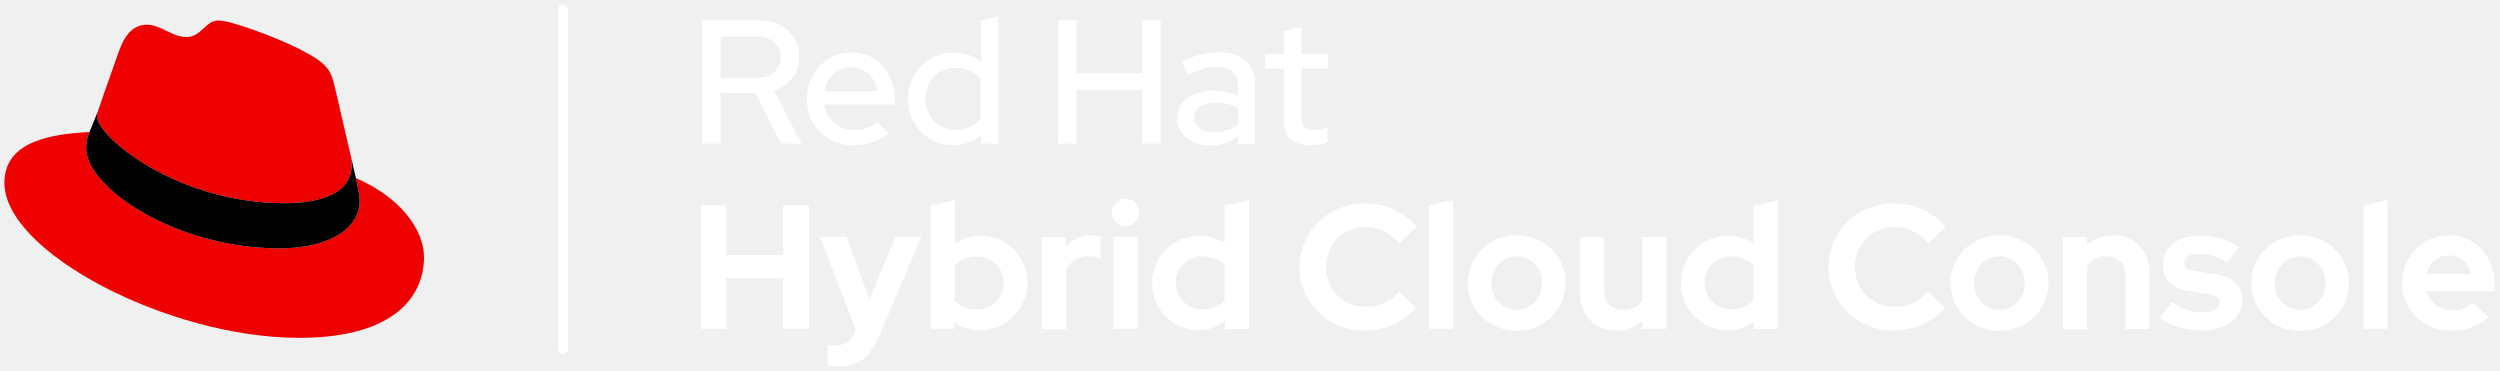
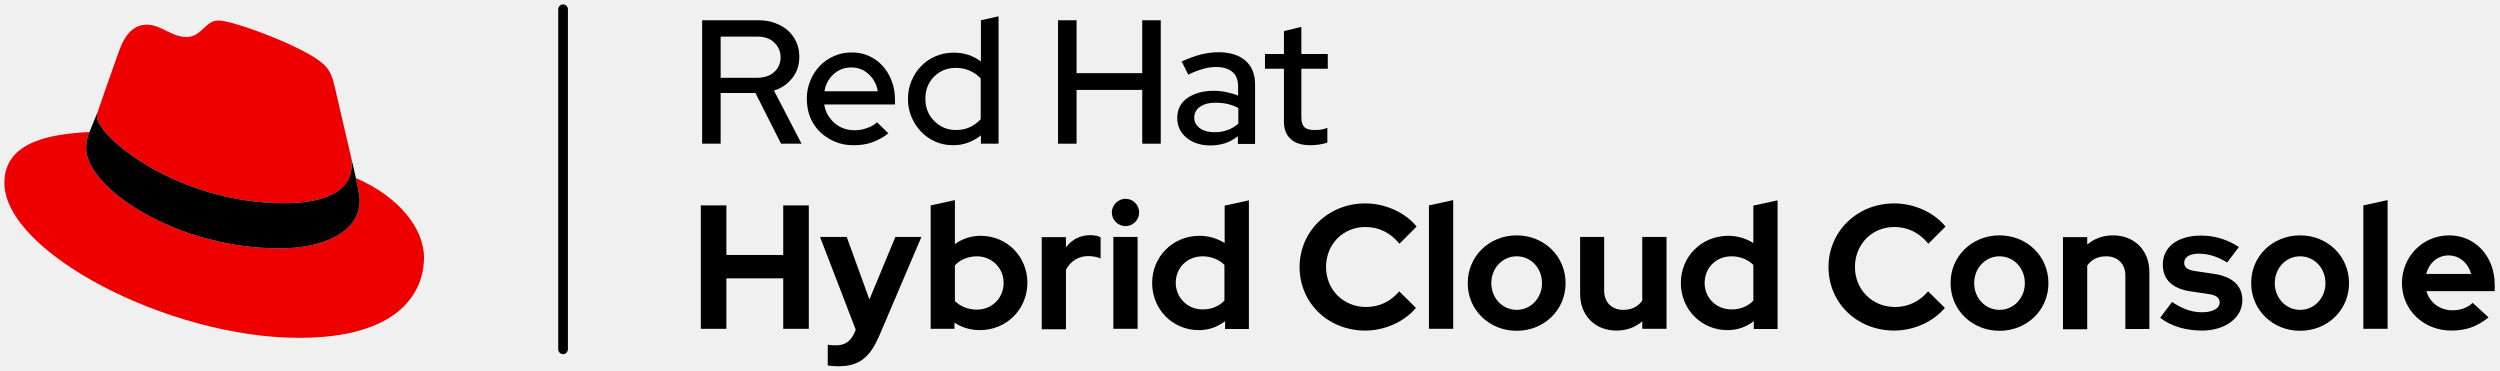
<svg xmlns="http://www.w3.org/2000/svg" version="1.1" id="Two_lines" x="0px" y="0px" viewBox="0 0 1134.4 168.3" style="enable-background:new 0 0 1134.4 168.3;" xml:space="preserve">
  <style type="text/css">
- 	.st0{fill:#FFFFFF;}
+ 	.st0{fill:#000000;}
	.st1{fill:#EE0000;}
</style>
  <g id="Two_line_logo">
    <g>
      <path class="st0" d="M318.6,65.2v-56h25.4c2.9,0,5.5,0.4,7.8,1.3c2.3,0.9,4.3,2,5.9,3.5c1.6,1.5,2.8,3.2,3.7,5.2    c0.9,2,1.3,4.2,1.3,6.6c0,3.6-1,6.8-3.1,9.5c-2.1,2.7-4.9,4.7-8.4,5.8l12.5,24.1h-9.3l-11.6-23H327v23H318.6z M343.3,16.6H327    v18.7h16.3c3.5,0,6.2-0.9,8.1-2.7c1.9-1.8,2.8-4,2.8-6.6c0-2.6-0.9-4.8-2.8-6.6C349.6,17.5,346.9,16.6,343.3,16.6z" />
      <path class="st0" d="M366.1,44.8c0-2.9,0.5-5.6,1.6-8.2c1-2.6,2.5-4.8,4.3-6.7c1.8-1.9,4-3.4,6.5-4.5c2.5-1.1,5.2-1.6,8-1.6    c2.8,0,5.4,0.5,7.8,1.6c2.4,1.1,4.5,2.6,6.2,4.5c1.7,1.9,3.1,4.1,4.1,6.8c1,2.6,1.5,5.4,1.5,8.4v2.3H374c0.5,3.4,2.1,6.1,4.6,8.4    c2.6,2.2,5.6,3.3,9.1,3.3c2,0,3.9-0.3,5.7-1c1.8-0.6,3.4-1.5,4.6-2.6l5.1,5c-2.4,1.9-4.9,3.2-7.4,4.1c-2.5,0.9-5.3,1.3-8.4,1.3    c-3,0-5.8-0.5-8.4-1.6c-2.6-1.1-4.9-2.6-6.8-4.4c-1.9-1.9-3.4-4.1-4.5-6.7C366.6,50.6,366.1,47.8,366.1,44.8z M386.3,30.6    c-3.1,0-5.8,1-8,3c-2.2,2-3.7,4.6-4.2,7.8h24.2c-0.5-3.1-1.9-5.7-4.2-7.8S389.2,30.6,386.3,30.6z" />
      <path class="st0" d="M445.1,65.2v-3.8c-1.7,1.4-3.6,2.5-5.8,3.3c-2.1,0.8-4.4,1.2-6.7,1.2c-2.9,0-5.6-0.5-8.1-1.6    c-2.5-1.1-4.7-2.6-6.5-4.5c-1.8-1.9-3.3-4.1-4.4-6.7c-1.1-2.6-1.6-5.3-1.6-8.2s0.5-5.6,1.6-8.2s2.5-4.8,4.4-6.7    c1.8-1.9,4-3.4,6.6-4.5c2.5-1.1,5.3-1.6,8.2-1.6c2.3,0,4.5,0.3,6.6,1c2.1,0.7,4,1.7,5.7,3V9.2l8-1.8v57.8H445.1z M419.9,44.8    c0,4,1.3,7.4,4,10.1c2.7,2.7,6,4.1,9.8,4.1c2.3,0,4.5-0.4,6.4-1.3c1.9-0.9,3.5-2.1,4.9-3.6V35.6c-1.3-1.4-2.9-2.6-4.9-3.5    c-2-0.9-4.1-1.3-6.4-1.3c-3.9,0-7.2,1.3-9.9,4C421.2,37.5,419.9,40.8,419.9,44.8z" />
      <path class="st0" d="M480.1,65.2v-56h8.4v24h29.8v-24h8.4v56h-8.4V40.8h-29.8v24.4H480.1z" />
      <path class="st0" d="M549.2,66c-4.4,0-8-1.2-10.8-3.5c-2.8-2.3-4.2-5.3-4.2-8.9c0-4.1,1.6-7.1,4.7-9.2c3.1-2.1,7.1-3.2,11.8-3.2    c2,0,3.9,0.2,5.8,0.6c1.9,0.4,3.7,0.9,5.3,1.6v-4.3c0-2.9-0.9-5-2.6-6.5c-1.7-1.4-4.2-2.2-7.4-2.2c-2,0-4,0.3-6,0.9    c-2.1,0.6-4.3,1.4-6.6,2.6l-3-6c2.9-1.3,5.7-2.4,8.4-3.1c2.7-0.7,5.5-1.1,8.3-1.1c5.2,0,9.3,1.3,12.2,3.8    c2.9,2.5,4.4,6.1,4.4,10.8v27h-7.8v-3.5c-1.8,1.4-3.7,2.5-5.8,3.2C553.9,65.6,551.6,66,549.2,66z M541.9,53.4c0,2,0.9,3.6,2.6,4.8    c1.7,1.2,3.9,1.8,6.6,1.8c2.1,0,4.1-0.3,5.9-1c1.8-0.6,3.4-1.6,4.9-2.9v-7.1c-1.5-0.8-3.1-1.4-4.8-1.8c-1.7-0.4-3.6-0.6-5.7-0.6    c-2.8,0-5,0.6-6.8,1.8C542.8,49.6,541.9,51.3,541.9,53.4z" />
      <path class="st0" d="M582.6,55.2V31.2H574v-6.7h8.6V14.1l7.9-1.9v12.3h12v6.7h-12v22.1c0,2.1,0.5,3.5,1.4,4.4    c0.9,0.9,2.5,1.3,4.6,1.3c1.2,0,2.2-0.1,3-0.2c0.9-0.1,1.8-0.4,2.8-0.8v6.7c-1.1,0.4-2.4,0.7-3.8,0.9c-1.4,0.2-2.7,0.3-3.8,0.3    c-3.9,0-7-0.9-9-2.8C583.7,61.4,582.6,58.7,582.6,55.2z" />
      <path class="st0" d="M318,93.2h11.6v22.5h25.8V93.2h11.6v56h-11.6v-22.9h-25.8v22.9H318V93.2z" />
      <path class="st0" d="M388.3,149.6l-16.2-42.1h12.1l10.3,28.4l11.8-28.4h11.8L399,152.3c-4.1,9.4-8.7,13.9-18.5,13.9    c-1.4,0-3.4-0.1-4.9-0.4v-9.4c1.5,0.3,2.7,0.3,3.8,0.3c3.8,0,6.6-1.7,8.3-5.7L388.3,149.6z" />
      <path class="st0" d="M444.6,149.8c-4.2,0-8.2-1.2-11.5-3.4v2.8h-10.8v-56l11-2.4v20c3.3-2.5,7.4-3.8,11.7-3.8    c11.9,0,21.2,9.4,21.2,21.4C466.1,140.4,456.7,149.8,444.6,149.8z M433.3,120.4v16.2c2.4,2.4,6,3.9,9.9,3.9    c7,0,12.2-5.3,12.2-12.1c0-6.9-5.4-12.1-12.2-12.1C439.1,116.4,435.7,117.8,433.3,120.4z" />
      <path class="st0" d="M472.7,107.6h11v4.6c2.8-3.7,6.7-5.5,11.1-5.5c2.2,0.1,3.4,0.3,4.6,1v9.6c-1.4-0.7-3.5-1.1-5.6-1.1    c-4.1,0-7.9,2-10.1,6.2v27h-11V107.6z" />
      <path class="st0" d="M504.5,96.4c0-3.4,2.9-6.2,6.2-6.2c3.4,0,6.2,2.8,6.2,6.2c0,3.4-2.8,6.2-6.2,6.2    C507.3,102.6,504.5,99.8,504.5,96.4z M516.2,149.2h-11v-41.7h11V149.2z" />
      <path class="st0" d="M555.8,145.8c-3.4,2.6-7.4,4-11.8,4c-11.9,0-21.2-9.4-21.2-21.4c0-12,9.4-21.4,21.5-21.4    c4.2,0,8.1,1.2,11.4,3.3v-17l11-2.4v58.4h-10.8V145.8z M545.7,140.4c4.1,0,7.4-1.4,9.9-4v-16.2c-2.4-2.4-6-3.9-9.9-3.9    c-7,0-12.2,5.2-12.2,12.1C533.6,135.2,538.9,140.4,545.7,140.4z" />
      <path class="st0" d="M634.9,132.2l7.6,7.5c-5.4,6.4-14.2,10.3-23,10.3c-16.9,0-29.8-12.6-29.8-28.8c0-16.2,13-28.9,29.8-28.9    c9,0,18,4,23.3,10.5l-7.8,7.8c-4-5-9.4-7.6-15.4-7.6c-10.2,0-17.9,7.8-17.9,18.2c0,10.2,7.8,18.1,18.2,18.1    C625.7,139.3,631,136.9,634.9,132.2z" />
      <path class="st0" d="M659.4,149.2h-11v-56l11-2.4V149.2z" />
      <path class="st0" d="M688.2,106.8c12.5,0,22.2,9.5,22.2,21.7c0,12.2-9.8,21.6-22.2,21.6s-22.2-9.4-22.2-21.6    C666,116.3,675.7,106.8,688.2,106.8z M688.2,116.3c-6.4,0-11.5,5.3-11.5,12.2c0,6.7,5,12.1,11.5,12.1s11.5-5.4,11.5-12.1    C699.7,121.6,694.7,116.3,688.2,116.3z" />
      <path class="st0" d="M727.9,131.9c0,5.2,3.4,8.7,8.7,8.7c3.7,0,6.6-1.4,8.6-4.2v-28.9h11v41.7h-11v-3.4c-3.1,2.7-7.1,4.2-11.7,4.2    c-9.8,0-16.5-6.9-16.5-16.6v-25.9h10.9V131.9z" />
      <path class="st0" d="M795.7,145.8c-3.4,2.6-7.4,4-11.8,4c-11.9,0-21.2-9.4-21.2-21.4c0-12,9.4-21.4,21.5-21.4    c4.2,0,8.1,1.2,11.4,3.3v-17l11-2.4v58.4h-10.8V145.8z M785.7,140.4c4.1,0,7.4-1.4,9.9-4v-16.2c-2.4-2.4-6-3.9-9.9-3.9    c-7,0-12.2,5.2-12.2,12.1C773.5,135.2,778.8,140.4,785.7,140.4z" />
      <path class="st0" d="M874.9,132.2l7.6,7.5c-5.4,6.4-14.2,10.3-23,10.3c-16.9,0-29.8-12.6-29.8-28.8c0-16.2,13-28.9,29.8-28.9    c9,0,18,4,23.3,10.5l-7.8,7.8c-4-5-9.4-7.6-15.4-7.6c-10.2,0-17.9,7.8-17.9,18.2c0,10.2,7.8,18.1,18.2,18.1    C865.7,139.3,870.9,136.9,874.9,132.2z" />
      <path class="st0" d="M907.3,106.8c12.5,0,22.2,9.5,22.2,21.7c0,12.2-9.8,21.6-22.2,21.6s-22.2-9.4-22.2-21.6    C885,116.3,894.8,106.8,907.3,106.8z M907.3,116.3c-6.4,0-11.5,5.3-11.5,12.2c0,6.7,5,12.1,11.5,12.1s11.5-5.4,11.5-12.1    C918.8,121.6,913.7,116.3,907.3,116.3z" />
      <path class="st0" d="M936.1,107.6h11v3.4c3.1-2.7,7.1-4.2,11.7-4.2c9.8,0,16.5,6.9,16.5,16.6v25.9h-10.9v-24.3    c0-5.2-3.4-8.7-8.7-8.7c-3.7,0-6.6,1.4-8.6,4.2v28.9h-11V107.6z" />
      <path class="st0" d="M985.6,137c3.5,2.4,8,4.7,13.5,4.7c5.7,0,8.1-2.2,8.1-4.4c0-2.2-1.5-3.4-5.2-3.9l-8-1.2    c-8.4-1.2-12.6-5.5-12.6-12.1c0-8.3,7-13.2,17.4-13.2c6.3,0,12.2,1.9,17.1,5.2l-5.3,7c-3.6-2.2-7.8-4-12.9-4    c-3.8,0-6.6,1.4-6.6,4.1c0,2.2,1.5,3.4,5.7,3.9l8,1.2c8.5,1.3,12.7,5.6,12.7,11.9c0,8.2-8.1,13.8-18.2,13.8    c-7.1,0-14-1.8-19.1-5.8L985.6,137z" />
      <path class="st0" d="M1043.7,106.8c12.5,0,22.2,9.5,22.2,21.7c0,12.2-9.8,21.6-22.2,21.6s-22.2-9.4-22.2-21.6    C1021.4,116.3,1031.2,106.8,1043.7,106.8z M1043.7,116.3c-6.4,0-11.5,5.3-11.5,12.2c0,6.7,5,12.1,11.5,12.1s11.5-5.4,11.5-12.1    C1055.2,121.6,1050.1,116.3,1043.7,116.3z" />
      <path class="st0" d="M1083.4,149.2h-11v-56l11-2.4V149.2z" />
      <path class="st0" d="M1111.4,106.8c11.8,0,20.6,9.6,20.6,22.4v2.9h-31c1.5,5.2,6.1,8.7,11.8,8.7c3.7,0,7-1.2,9.2-3.4l7.2,6.6    c-5.1,4.2-10.2,6-16.9,6c-12.6,0-22.4-9.4-22.4-21.6C1090,116.4,1099.3,106.8,1111.4,106.8z M1100.9,124.3h20.4    c-1.4-5-5.3-8.4-10.2-8.4C1106.1,115.9,1102.3,119.2,1100.9,124.3z" />
    </g>
    <g id="Hat_icon_3_">
      <g>
        <g>
          <path id="Red_hat_3_" class="st1" d="M129,92.2c12.5,0,30.6-2.6,30.6-17.5c0-1.2,0-2.3-0.3-3.4L151.8,39      c-1.7-7.1-3.2-10.3-15.7-16.6c-9.7-5-30.8-13.1-37.1-13.1c-5.8,0-7.5,7.5-14.4,7.5c-6.7,0-11.6-5.6-17.9-5.6      c-6,0-9.9,4.1-12.9,12.5c0,0-8.4,23.7-9.5,27.2C44,51.5,44,52.2,44,52.8C44,62,80.3,92.2,129,92.2z M161.5,80.8      c1.7,8.2,1.7,9.1,1.7,10.1c0,14-15.7,21.8-36.4,21.8c-46.8,0-87.7-27.4-87.7-45.5c0-2.8,0.6-5.4,1.5-7.3C23.8,60.8,2,63.8,2,83      c0,31.5,74.6,70.3,133.7,70.3c45.3,0,56.7-20.5,56.7-36.6C192.3,103.9,181.4,89.4,161.5,80.8z" />
          <path id="Black_band_3_" d="M161.5,80.8c1.7,8.2,1.7,9.1,1.7,10.1c0,14-15.7,21.8-36.4,21.8c-46.8,0-87.7-27.4-87.7-45.5      c0-2.8,0.6-5.4,1.5-7.3l3.7-9.1C44,51.5,44,52.2,44,52.8C44,62,80.3,92.2,129,92.2c12.5,0,30.6-2.6,30.6-17.5      c0-1.2,0-2.3-0.3-3.4L161.5,80.8z" />
        </g>
      </g>
    </g>
    <path id="Dividing_line_3_" class="st0" d="M255.5,160.7c-1.2,0-2.2-1-2.2-2.2V4.2c0-1.2,1-2.2,2.2-2.2s2.2,1,2.2,2.2v154.2   C257.7,159.7,256.7,160.7,255.5,160.7z" />
  </g>
</svg>
